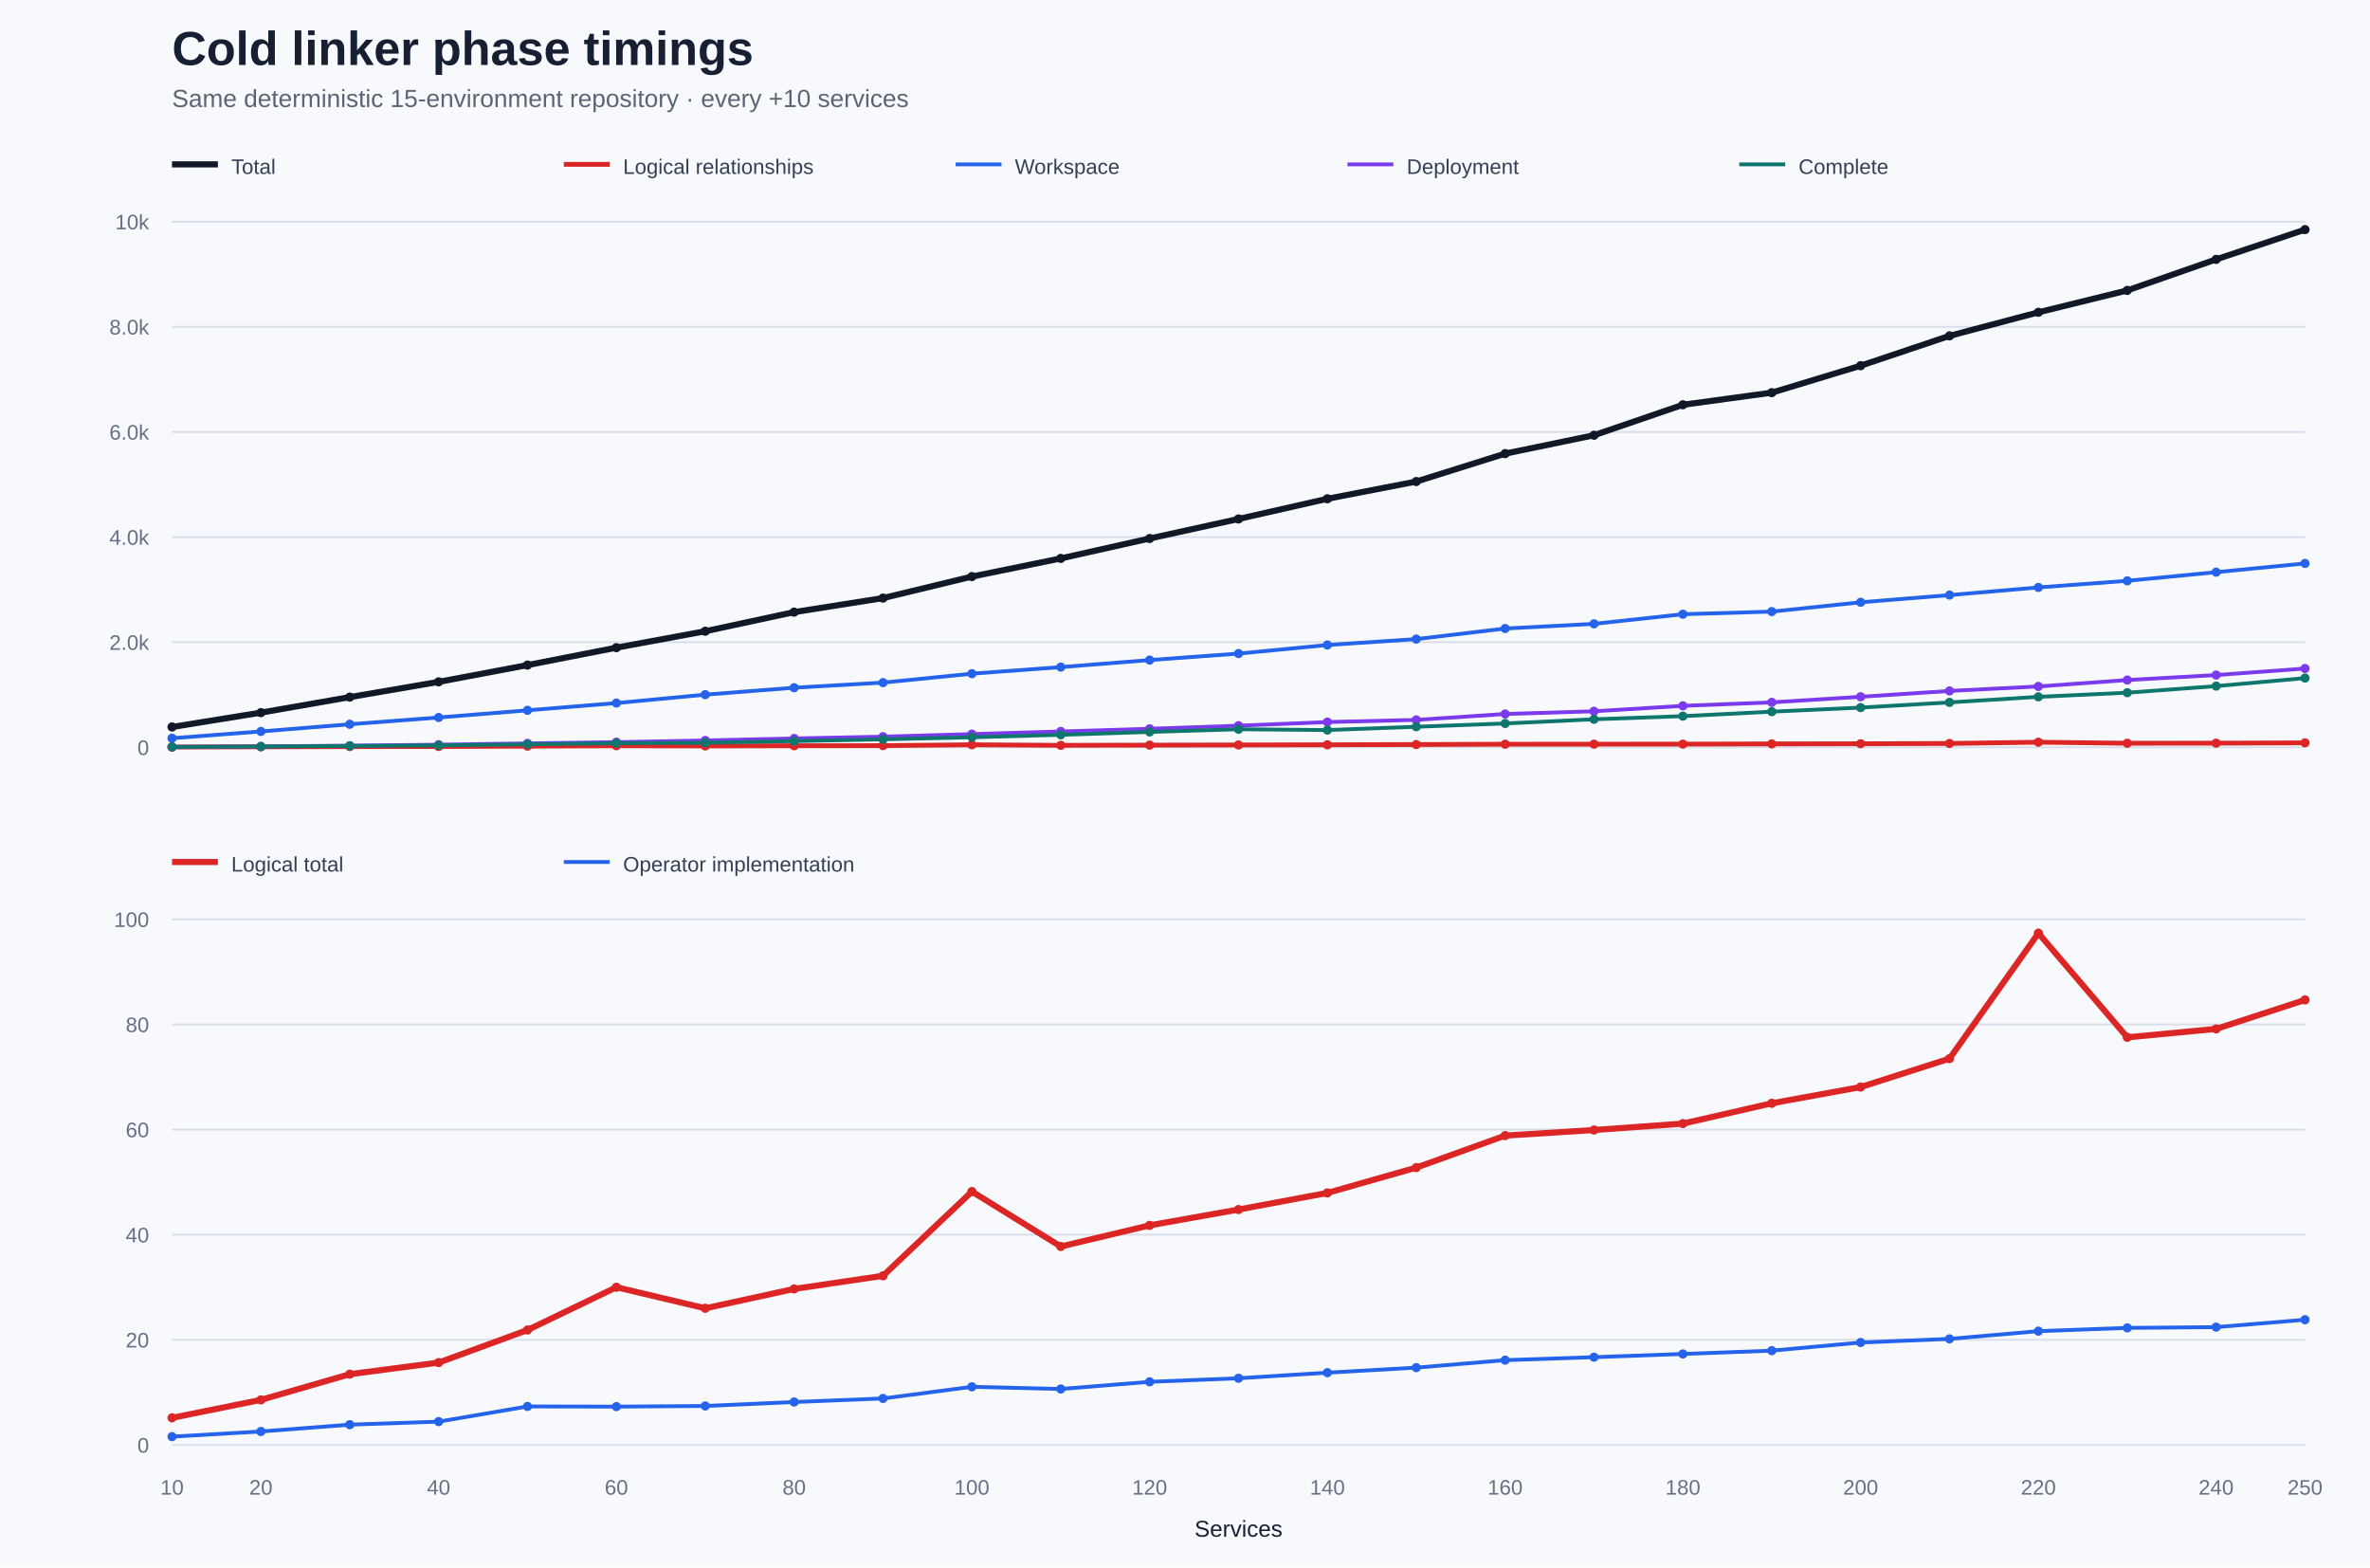
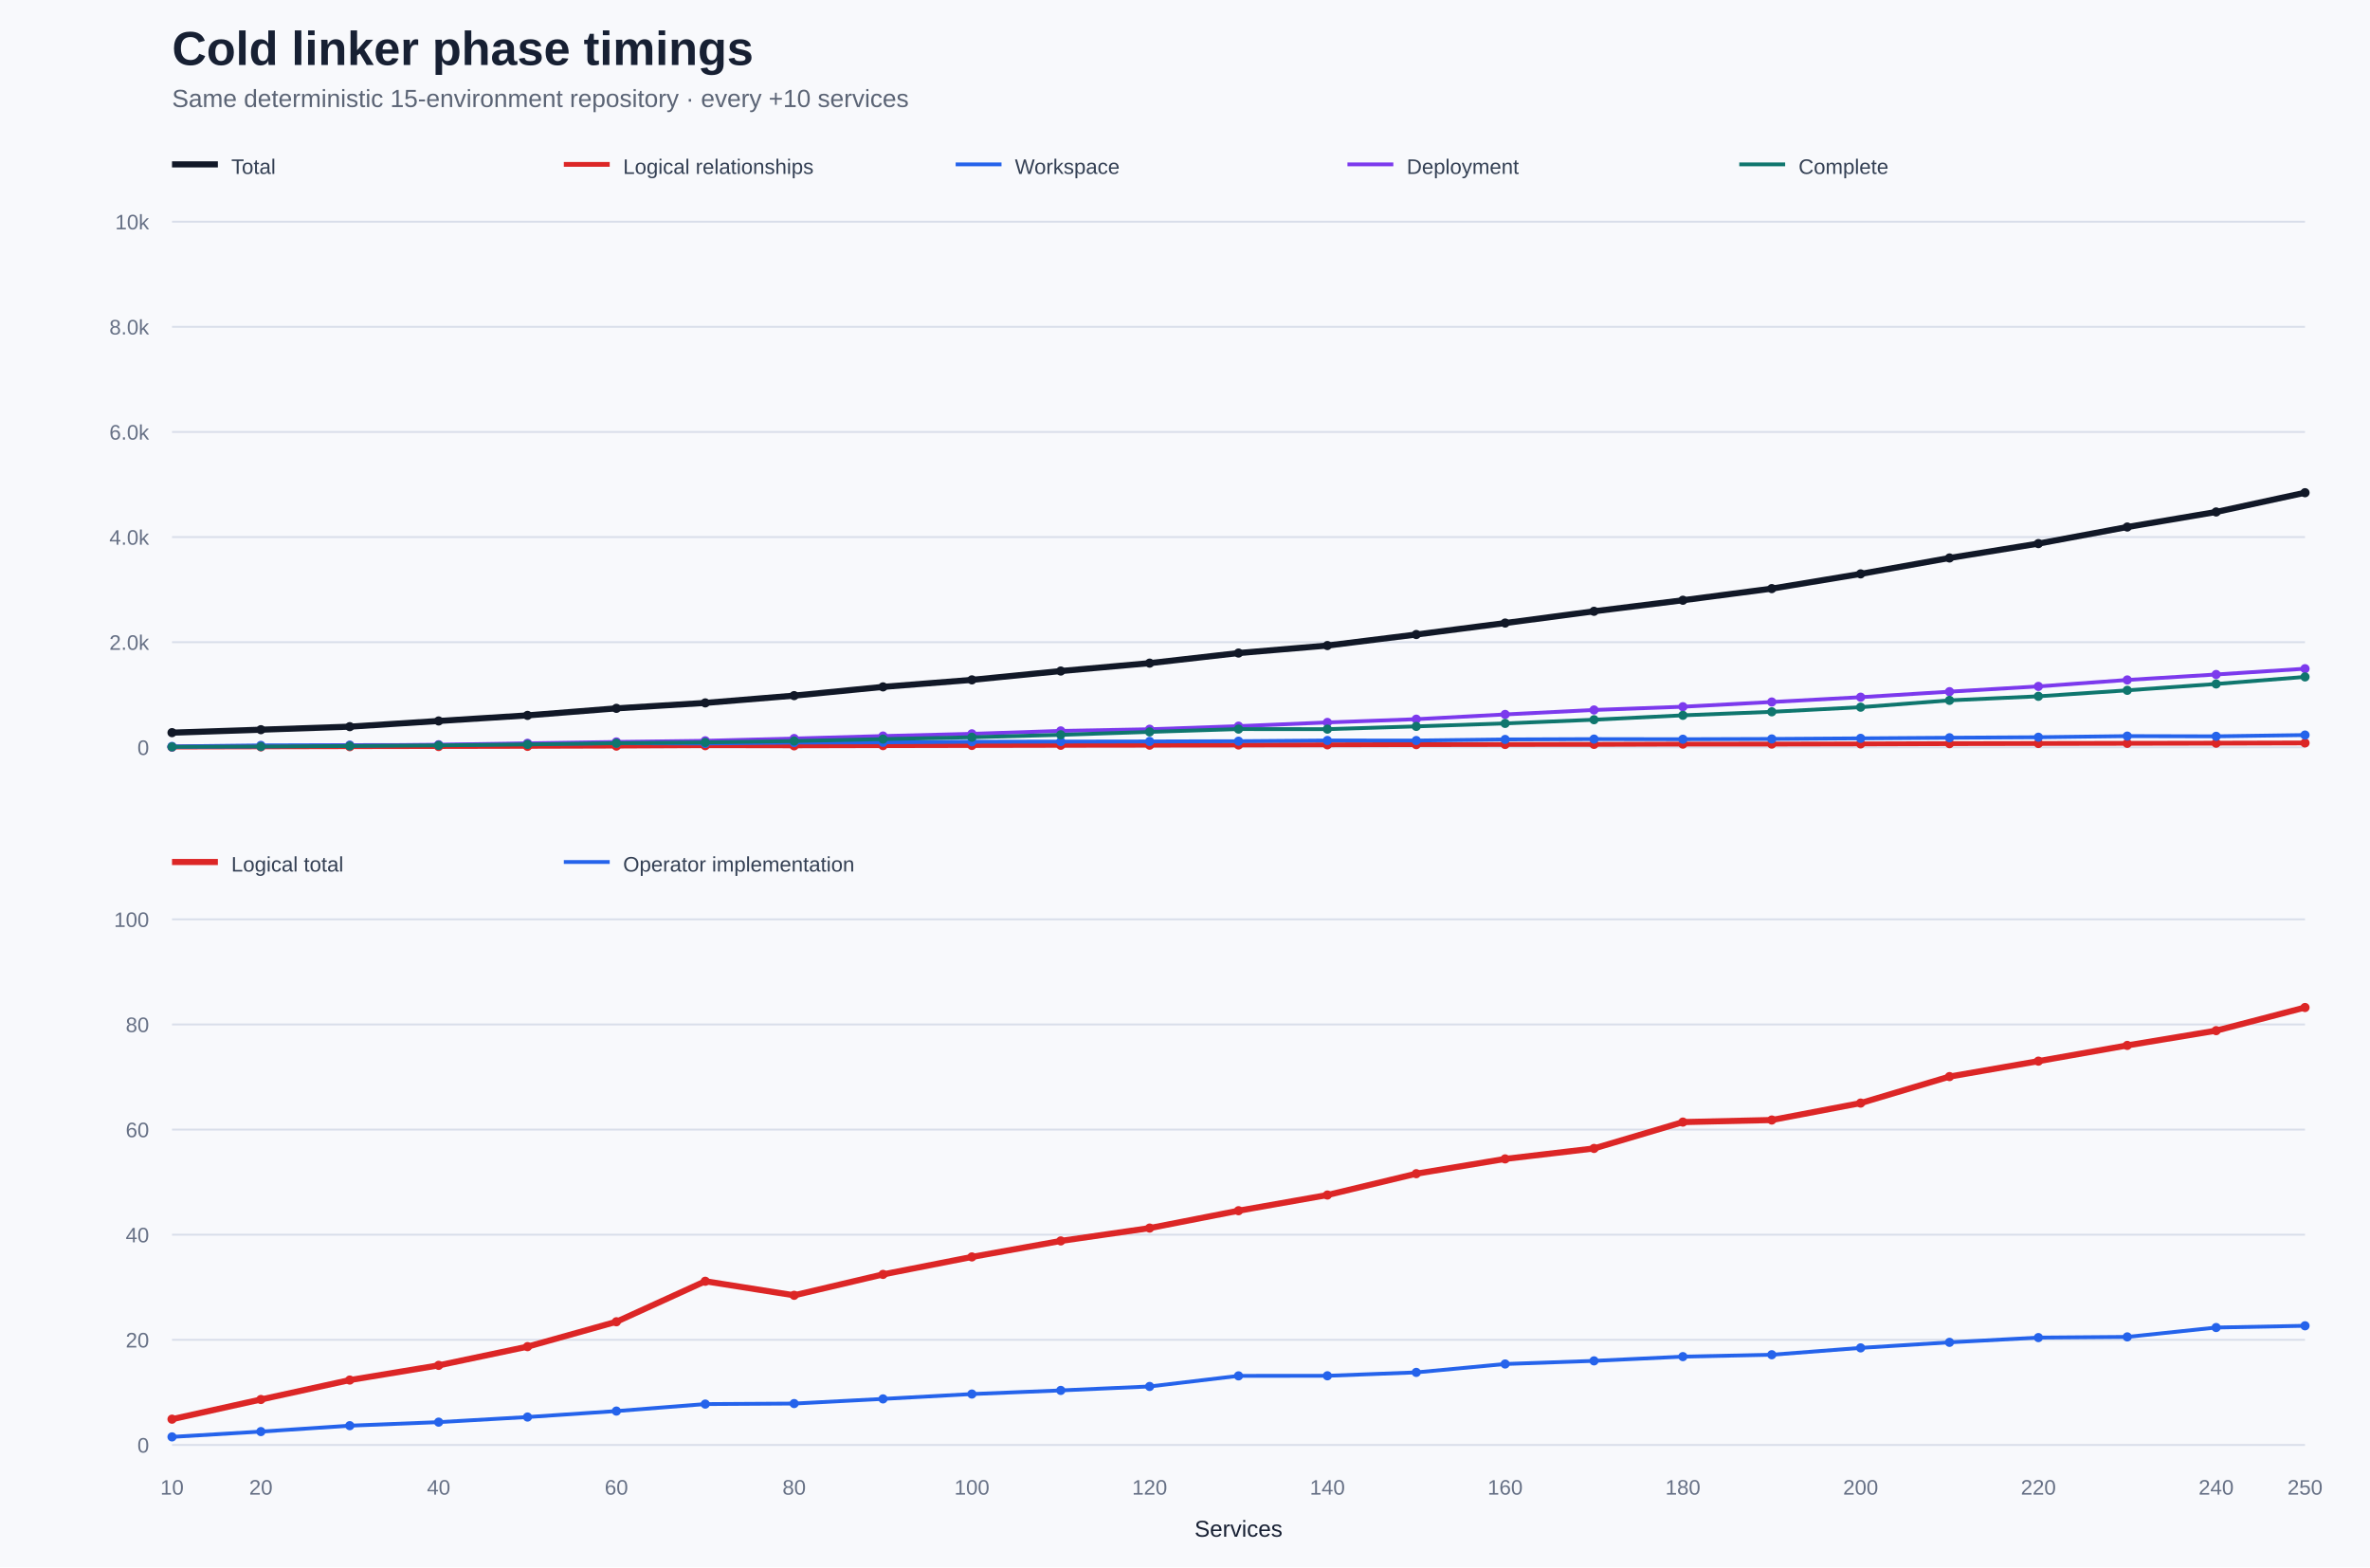
<svg xmlns="http://www.w3.org/2000/svg" width="1240" height="820" viewBox="0 0 1240 820" role="img" aria-labelledby="title description">
  <style>text{font-family:Arial,Helvetica,sans-serif;fill:#172033}.title{font-size:25px;font-weight:700}.subtitle{font-size:13px;fill:#5b6475}.legend{font-size:11px;fill:#344054}.tick{font-size:11px;fill:#667085}.grid{stroke:#d9deea;stroke-width:1}</style>
  <rect width="100%" height="100%" fill="#f8f9fc" />
  <text x="90" y="34" class="title">Cold linker phase timings</text>
  <text x="90" y="56" class="subtitle">Same deterministic 15-environment repository · every +10 services</text>
  <line x1="90" y1="391" x2="1206" y2="391" class="grid" />
  <text x="78" y="395" text-anchor="end" class="tick">0</text>
  <line x1="90" y1="336" x2="1206" y2="336" class="grid" />
  <text x="78" y="340" text-anchor="end" class="tick">2.0k</text>
  <line x1="90" y1="281" x2="1206" y2="281" class="grid" />
  <text x="78" y="285" text-anchor="end" class="tick">4.0k</text>
  <line x1="90" y1="226" x2="1206" y2="226" class="grid" />
  <text x="78" y="230" text-anchor="end" class="tick">6.0k</text>
  <line x1="90" y1="171" x2="1206" y2="171" class="grid" />
  <text x="78" y="175" text-anchor="end" class="tick">8.0k</text>
  <line x1="90" y1="116" x2="1206" y2="116" class="grid" />
  <text x="78" y="120" text-anchor="end" class="tick">10k</text>
-   <path d="M90.00,380.36 L136.50,372.85 L183.00,364.73 L229.50,356.75 L276.00,347.97 L322.50,338.86 L369.00,330.26 L415.50,320.26 L462.00,312.92 L508.50,301.67 L555.00,292.16 L601.50,281.74 L648.00,271.52 L694.50,260.96 L741.00,251.95 L787.50,237.34 L834.00,227.72 L880.50,211.78 L927.00,205.44 L973.50,191.33 L1020.00,175.72 L1066.50,163.40 L1113.00,151.95 L1159.50,135.71 L1206.00,120.14" fill="none" stroke="#111827" stroke-width="3.2" />
-   <circle cx="90.00" cy="380.36" r="2.4" fill="#111827" />
-   <circle cx="136.50" cy="372.85" r="2.4" fill="#111827" />
-   <circle cx="183.00" cy="364.73" r="2.4" fill="#111827" />
-   <circle cx="229.50" cy="356.75" r="2.4" fill="#111827" />
-   <circle cx="276.00" cy="347.97" r="2.4" fill="#111827" />
-   <circle cx="322.50" cy="338.86" r="2.4" fill="#111827" />
-   <circle cx="369.00" cy="330.26" r="2.4" fill="#111827" />
-   <circle cx="415.50" cy="320.26" r="2.4" fill="#111827" />
-   <circle cx="462.00" cy="312.92" r="2.4" fill="#111827" />
-   <circle cx="508.50" cy="301.67" r="2.4" fill="#111827" />
-   <circle cx="555.00" cy="292.16" r="2.4" fill="#111827" />
-   <circle cx="601.50" cy="281.74" r="2.4" fill="#111827" />
-   <circle cx="648.00" cy="271.52" r="2.4" fill="#111827" />
-   <circle cx="694.50" cy="260.96" r="2.4" fill="#111827" />
-   <circle cx="741.00" cy="251.95" r="2.4" fill="#111827" />
-   <circle cx="787.50" cy="237.34" r="2.4" fill="#111827" />
-   <circle cx="834.00" cy="227.72" r="2.4" fill="#111827" />
-   <circle cx="880.50" cy="211.78" r="2.4" fill="#111827" />
-   <circle cx="927.00" cy="205.44" r="2.4" fill="#111827" />
-   <circle cx="973.50" cy="191.33" r="2.4" fill="#111827" />
-   <circle cx="1020.00" cy="175.72" r="2.4" fill="#111827" />
-   <circle cx="1066.50" cy="163.40" r="2.4" fill="#111827" />
-   <circle cx="1113.00" cy="151.95" r="2.4" fill="#111827" />
-   <circle cx="1159.50" cy="135.71" r="2.4" fill="#111827" />
-   <circle cx="1206.00" cy="120.14" r="2.4" fill="#111827" />
+   <path d="M90.00,383.32 L136.50,381.78 L183.00,380.19 L229.50,377.21 L276.00,374.29 L322.50,370.61 L369.00,367.76 L415.50,363.95 L462.00,359.38 L508.50,355.71 L555.00,351.09 L601.50,346.96 L648.00,341.68 L694.50,337.75 L741.00,331.98 L787.50,325.98 L834.00,319.83 L880.50,314.05 L927.00,307.96 L973.50,300.26 L1020.00,291.93 L1066.50,284.41 L1113.00,275.74 L1159.50,267.86 L1206.00,257.79" fill="none" stroke="#111827" stroke-width="3.2" />
+   <circle cx="90.00" cy="383.32" r="2.4" fill="#111827" />
+   <circle cx="136.50" cy="381.78" r="2.4" fill="#111827" />
+   <circle cx="183.00" cy="380.19" r="2.4" fill="#111827" />
+   <circle cx="229.50" cy="377.21" r="2.4" fill="#111827" />
+   <circle cx="276.00" cy="374.29" r="2.4" fill="#111827" />
+   <circle cx="322.50" cy="370.61" r="2.4" fill="#111827" />
+   <circle cx="369.00" cy="367.76" r="2.4" fill="#111827" />
+   <circle cx="415.50" cy="363.95" r="2.4" fill="#111827" />
+   <circle cx="462.00" cy="359.38" r="2.4" fill="#111827" />
+   <circle cx="508.50" cy="355.71" r="2.4" fill="#111827" />
+   <circle cx="555.00" cy="351.09" r="2.4" fill="#111827" />
+   <circle cx="601.50" cy="346.96" r="2.4" fill="#111827" />
+   <circle cx="648.00" cy="341.68" r="2.4" fill="#111827" />
+   <circle cx="694.50" cy="337.75" r="2.4" fill="#111827" />
+   <circle cx="741.00" cy="331.98" r="2.4" fill="#111827" />
+   <circle cx="787.50" cy="325.98" r="2.4" fill="#111827" />
+   <circle cx="834.00" cy="319.83" r="2.4" fill="#111827" />
+   <circle cx="880.50" cy="314.05" r="2.4" fill="#111827" />
+   <circle cx="927.00" cy="307.96" r="2.4" fill="#111827" />
+   <circle cx="973.50" cy="300.26" r="2.4" fill="#111827" />
+   <circle cx="1020.00" cy="291.93" r="2.4" fill="#111827" />
+   <circle cx="1066.50" cy="284.41" r="2.4" fill="#111827" />
+   <circle cx="1113.00" cy="275.74" r="2.4" fill="#111827" />
+   <circle cx="1159.50" cy="267.86" r="2.4" fill="#111827" />
+   <circle cx="1206.00" cy="257.79" r="2.4" fill="#111827" />
  <line x1="90" y1="86" x2="114" y2="86" stroke="#111827" stroke-width="3.2" />
  <text x="121" y="91" class="legend">Total</text>
-   <path d="M90.00,390.86 L136.50,390.76 L183.00,390.63 L229.50,390.57 L276.00,390.40 L322.50,390.17 L369.00,390.28 L415.50,390.18 L462.00,390.12 L508.50,389.67 L555.00,389.96 L601.50,389.85 L648.00,389.77 L694.50,389.68 L741.00,389.55 L787.50,389.38 L834.00,389.35 L880.50,389.32 L927.00,389.21 L973.50,389.13 L1020.00,388.98 L1066.50,388.32 L1113.00,388.87 L1159.50,388.82 L1206.00,388.67" fill="none" stroke="#dc2626" stroke-width="2.5" />
-   <circle cx="90.00" cy="390.86" r="2.4" fill="#dc2626" />
+   <path d="M90.00,390.87 L136.50,390.76 L183.00,390.66 L229.50,390.58 L276.00,390.49 L322.50,390.36 L369.00,390.14 L415.50,390.22 L462.00,390.11 L508.50,390.02 L555.00,389.93 L601.50,389.87 L648.00,389.77 L694.50,389.69 L741.00,389.58 L787.50,389.50 L834.00,389.45 L880.50,389.31 L927.00,389.30 L973.50,389.21 L1020.00,389.07 L1066.50,388.99 L1113.00,388.91 L1159.50,388.83 L1206.00,388.71" fill="none" stroke="#dc2626" stroke-width="2.5" />
+   <circle cx="90.00" cy="390.87" r="2.4" fill="#dc2626" />
  <circle cx="136.50" cy="390.76" r="2.4" fill="#dc2626" />
-   <circle cx="183.00" cy="390.63" r="2.4" fill="#dc2626" />
-   <circle cx="229.50" cy="390.57" r="2.4" fill="#dc2626" />
-   <circle cx="276.00" cy="390.40" r="2.4" fill="#dc2626" />
-   <circle cx="322.50" cy="390.17" r="2.4" fill="#dc2626" />
-   <circle cx="369.00" cy="390.28" r="2.4" fill="#dc2626" />
-   <circle cx="415.50" cy="390.18" r="2.4" fill="#dc2626" />
-   <circle cx="462.00" cy="390.12" r="2.4" fill="#dc2626" />
-   <circle cx="508.50" cy="389.67" r="2.4" fill="#dc2626" />
-   <circle cx="555.00" cy="389.96" r="2.4" fill="#dc2626" />
-   <circle cx="601.50" cy="389.85" r="2.4" fill="#dc2626" />
+   <circle cx="183.00" cy="390.66" r="2.4" fill="#dc2626" />
+   <circle cx="229.50" cy="390.58" r="2.4" fill="#dc2626" />
+   <circle cx="276.00" cy="390.49" r="2.4" fill="#dc2626" />
+   <circle cx="322.50" cy="390.36" r="2.4" fill="#dc2626" />
+   <circle cx="369.00" cy="390.14" r="2.4" fill="#dc2626" />
+   <circle cx="415.50" cy="390.22" r="2.4" fill="#dc2626" />
+   <circle cx="462.00" cy="390.11" r="2.4" fill="#dc2626" />
+   <circle cx="508.50" cy="390.02" r="2.4" fill="#dc2626" />
+   <circle cx="555.00" cy="389.93" r="2.4" fill="#dc2626" />
+   <circle cx="601.50" cy="389.87" r="2.4" fill="#dc2626" />
  <circle cx="648.00" cy="389.77" r="2.4" fill="#dc2626" />
-   <circle cx="694.50" cy="389.68" r="2.4" fill="#dc2626" />
-   <circle cx="741.00" cy="389.55" r="2.4" fill="#dc2626" />
-   <circle cx="787.50" cy="389.38" r="2.4" fill="#dc2626" />
-   <circle cx="834.00" cy="389.35" r="2.4" fill="#dc2626" />
-   <circle cx="880.50" cy="389.32" r="2.4" fill="#dc2626" />
-   <circle cx="927.00" cy="389.21" r="2.4" fill="#dc2626" />
-   <circle cx="973.50" cy="389.13" r="2.4" fill="#dc2626" />
-   <circle cx="1020.00" cy="388.98" r="2.4" fill="#dc2626" />
-   <circle cx="1066.50" cy="388.32" r="2.4" fill="#dc2626" />
-   <circle cx="1113.00" cy="388.87" r="2.4" fill="#dc2626" />
-   <circle cx="1159.50" cy="388.82" r="2.4" fill="#dc2626" />
-   <circle cx="1206.00" cy="388.67" r="2.4" fill="#dc2626" />
+   <circle cx="694.50" cy="389.69" r="2.4" fill="#dc2626" />
+   <circle cx="741.00" cy="389.58" r="2.4" fill="#dc2626" />
+   <circle cx="787.50" cy="389.50" r="2.4" fill="#dc2626" />
+   <circle cx="834.00" cy="389.45" r="2.4" fill="#dc2626" />
+   <circle cx="880.50" cy="389.31" r="2.4" fill="#dc2626" />
+   <circle cx="927.00" cy="389.30" r="2.4" fill="#dc2626" />
+   <circle cx="973.50" cy="389.21" r="2.4" fill="#dc2626" />
+   <circle cx="1020.00" cy="389.07" r="2.4" fill="#dc2626" />
+   <circle cx="1066.50" cy="388.99" r="2.4" fill="#dc2626" />
+   <circle cx="1113.00" cy="388.91" r="2.4" fill="#dc2626" />
+   <circle cx="1159.50" cy="388.83" r="2.4" fill="#dc2626" />
+   <circle cx="1206.00" cy="388.71" r="2.4" fill="#dc2626" />
  <line x1="295" y1="86" x2="319" y2="86" stroke="#dc2626" stroke-width="2.5" />
  <text x="326" y="91" class="legend">Logical relationships</text>
-   <path d="M90.00,386.24 L136.50,382.69 L183.00,378.94 L229.50,375.39 L276.00,371.64 L322.50,367.84 L369.00,363.44 L415.50,359.81 L462.00,357.15 L508.50,352.47 L555.00,349.03 L601.50,345.35 L648.00,341.95 L694.50,337.47 L741.00,334.38 L787.50,328.84 L834.00,326.40 L880.50,321.36 L927.00,319.99 L973.50,315.12 L1020.00,311.35 L1066.50,307.34 L1113.00,303.88 L1159.50,299.36 L1206.00,294.79" fill="none" stroke="#2563eb" stroke-width="2" />
-   <circle cx="90.00" cy="386.24" r="2.4" fill="#2563eb" />
-   <circle cx="136.50" cy="382.69" r="2.4" fill="#2563eb" />
-   <circle cx="183.00" cy="378.94" r="2.4" fill="#2563eb" />
-   <circle cx="229.50" cy="375.39" r="2.4" fill="#2563eb" />
-   <circle cx="276.00" cy="371.64" r="2.4" fill="#2563eb" />
-   <circle cx="322.50" cy="367.84" r="2.4" fill="#2563eb" />
-   <circle cx="369.00" cy="363.44" r="2.4" fill="#2563eb" />
-   <circle cx="415.50" cy="359.81" r="2.4" fill="#2563eb" />
-   <circle cx="462.00" cy="357.15" r="2.4" fill="#2563eb" />
-   <circle cx="508.50" cy="352.47" r="2.4" fill="#2563eb" />
-   <circle cx="555.00" cy="349.03" r="2.4" fill="#2563eb" />
-   <circle cx="601.50" cy="345.35" r="2.4" fill="#2563eb" />
-   <circle cx="648.00" cy="341.95" r="2.4" fill="#2563eb" />
-   <circle cx="694.50" cy="337.47" r="2.4" fill="#2563eb" />
-   <circle cx="741.00" cy="334.38" r="2.4" fill="#2563eb" />
-   <circle cx="787.50" cy="328.84" r="2.4" fill="#2563eb" />
-   <circle cx="834.00" cy="326.40" r="2.4" fill="#2563eb" />
-   <circle cx="880.50" cy="321.36" r="2.4" fill="#2563eb" />
-   <circle cx="927.00" cy="319.99" r="2.4" fill="#2563eb" />
-   <circle cx="973.50" cy="315.12" r="2.4" fill="#2563eb" />
-   <circle cx="1020.00" cy="311.35" r="2.4" fill="#2563eb" />
-   <circle cx="1066.50" cy="307.34" r="2.4" fill="#2563eb" />
-   <circle cx="1113.00" cy="303.88" r="2.4" fill="#2563eb" />
-   <circle cx="1159.50" cy="299.36" r="2.4" fill="#2563eb" />
-   <circle cx="1206.00" cy="294.79" r="2.4" fill="#2563eb" />
+   <path d="M90.00,390.54 L136.50,389.99 L183.00,389.85 L229.50,389.83 L276.00,389.21 L322.50,388.80 L369.00,388.98 L415.50,388.51 L462.00,388.38 L508.50,388.09 L555.00,387.99 L601.50,387.92 L648.00,387.79 L694.50,387.42 L741.00,387.45 L787.50,386.88 L834.00,386.70 L880.50,386.77 L927.00,386.62 L973.50,386.31 L1020.00,385.99 L1066.50,385.72 L1113.00,385.13 L1159.50,385.24 L1206.00,384.58" fill="none" stroke="#2563eb" stroke-width="2" />
+   <circle cx="90.00" cy="390.54" r="2.4" fill="#2563eb" />
+   <circle cx="136.50" cy="389.99" r="2.4" fill="#2563eb" />
+   <circle cx="183.00" cy="389.85" r="2.4" fill="#2563eb" />
+   <circle cx="229.50" cy="389.83" r="2.4" fill="#2563eb" />
+   <circle cx="276.00" cy="389.21" r="2.4" fill="#2563eb" />
+   <circle cx="322.50" cy="388.80" r="2.4" fill="#2563eb" />
+   <circle cx="369.00" cy="388.98" r="2.4" fill="#2563eb" />
+   <circle cx="415.50" cy="388.51" r="2.4" fill="#2563eb" />
+   <circle cx="462.00" cy="388.38" r="2.4" fill="#2563eb" />
+   <circle cx="508.50" cy="388.09" r="2.4" fill="#2563eb" />
+   <circle cx="555.00" cy="387.99" r="2.4" fill="#2563eb" />
+   <circle cx="601.50" cy="387.92" r="2.4" fill="#2563eb" />
+   <circle cx="648.00" cy="387.79" r="2.4" fill="#2563eb" />
+   <circle cx="694.50" cy="387.42" r="2.4" fill="#2563eb" />
+   <circle cx="741.00" cy="387.45" r="2.4" fill="#2563eb" />
+   <circle cx="787.50" cy="386.88" r="2.4" fill="#2563eb" />
+   <circle cx="834.00" cy="386.70" r="2.4" fill="#2563eb" />
+   <circle cx="880.50" cy="386.77" r="2.4" fill="#2563eb" />
+   <circle cx="927.00" cy="386.62" r="2.4" fill="#2563eb" />
+   <circle cx="973.50" cy="386.31" r="2.4" fill="#2563eb" />
+   <circle cx="1020.00" cy="385.99" r="2.4" fill="#2563eb" />
+   <circle cx="1066.50" cy="385.72" r="2.4" fill="#2563eb" />
+   <circle cx="1113.00" cy="385.13" r="2.4" fill="#2563eb" />
+   <circle cx="1159.50" cy="385.24" r="2.4" fill="#2563eb" />
+   <circle cx="1206.00" cy="384.58" r="2.4" fill="#2563eb" />
  <line x1="500" y1="86" x2="524" y2="86" stroke="#2563eb" stroke-width="2" />
  <text x="531" y="91" class="legend">Workspace</text>
-   <path d="M90.00,390.80 L136.50,390.51 L183.00,390.14 L229.50,389.63 L276.00,388.94 L322.50,388.30 L369.00,387.41 L415.50,386.36 L462.00,385.43 L508.50,384.08 L555.00,382.71 L601.50,381.31 L648.00,379.67 L694.50,377.78 L741.00,376.65 L787.50,373.56 L834.00,372.15 L880.50,369.30 L927.00,367.48 L973.50,364.55 L1020.00,361.50 L1066.50,359.15 L1113.00,355.79 L1159.50,353.19 L1206.00,349.77" fill="none" stroke="#7c3aed" stroke-width="2" />
+   <path d="M90.00,390.80 L136.50,390.51 L183.00,390.10 L229.50,389.65 L276.00,388.91 L322.50,388.19 L369.00,387.59 L415.50,386.40 L462.00,385.10 L508.50,383.94 L555.00,382.41 L601.50,381.54 L648.00,379.92 L694.50,377.98 L741.00,376.28 L787.50,373.79 L834.00,371.46 L880.50,369.76 L927.00,367.29 L973.50,364.77 L1020.00,361.88 L1066.50,359.13 L1113.00,355.75 L1159.50,352.89 L1206.00,349.87" fill="none" stroke="#7c3aed" stroke-width="2" />
  <circle cx="90.00" cy="390.80" r="2.4" fill="#7c3aed" />
  <circle cx="136.50" cy="390.51" r="2.4" fill="#7c3aed" />
-   <circle cx="183.00" cy="390.14" r="2.4" fill="#7c3aed" />
-   <circle cx="229.50" cy="389.63" r="2.4" fill="#7c3aed" />
-   <circle cx="276.00" cy="388.94" r="2.4" fill="#7c3aed" />
-   <circle cx="322.50" cy="388.30" r="2.4" fill="#7c3aed" />
-   <circle cx="369.00" cy="387.41" r="2.4" fill="#7c3aed" />
-   <circle cx="415.50" cy="386.36" r="2.4" fill="#7c3aed" />
-   <circle cx="462.00" cy="385.43" r="2.4" fill="#7c3aed" />
-   <circle cx="508.50" cy="384.08" r="2.4" fill="#7c3aed" />
-   <circle cx="555.00" cy="382.71" r="2.4" fill="#7c3aed" />
-   <circle cx="601.50" cy="381.31" r="2.4" fill="#7c3aed" />
-   <circle cx="648.00" cy="379.67" r="2.4" fill="#7c3aed" />
-   <circle cx="694.50" cy="377.78" r="2.4" fill="#7c3aed" />
-   <circle cx="741.00" cy="376.65" r="2.4" fill="#7c3aed" />
-   <circle cx="787.50" cy="373.56" r="2.4" fill="#7c3aed" />
-   <circle cx="834.00" cy="372.15" r="2.4" fill="#7c3aed" />
-   <circle cx="880.50" cy="369.30" r="2.4" fill="#7c3aed" />
-   <circle cx="927.00" cy="367.48" r="2.4" fill="#7c3aed" />
-   <circle cx="973.50" cy="364.55" r="2.4" fill="#7c3aed" />
-   <circle cx="1020.00" cy="361.50" r="2.4" fill="#7c3aed" />
-   <circle cx="1066.50" cy="359.15" r="2.4" fill="#7c3aed" />
-   <circle cx="1113.00" cy="355.79" r="2.4" fill="#7c3aed" />
-   <circle cx="1159.50" cy="353.19" r="2.4" fill="#7c3aed" />
-   <circle cx="1206.00" cy="349.77" r="2.4" fill="#7c3aed" />
+   <circle cx="183.00" cy="390.10" r="2.4" fill="#7c3aed" />
+   <circle cx="229.50" cy="389.65" r="2.4" fill="#7c3aed" />
+   <circle cx="276.00" cy="388.91" r="2.4" fill="#7c3aed" />
+   <circle cx="322.50" cy="388.19" r="2.4" fill="#7c3aed" />
+   <circle cx="369.00" cy="387.59" r="2.4" fill="#7c3aed" />
+   <circle cx="415.50" cy="386.40" r="2.4" fill="#7c3aed" />
+   <circle cx="462.00" cy="385.10" r="2.4" fill="#7c3aed" />
+   <circle cx="508.50" cy="383.94" r="2.4" fill="#7c3aed" />
+   <circle cx="555.00" cy="382.41" r="2.4" fill="#7c3aed" />
+   <circle cx="601.50" cy="381.54" r="2.4" fill="#7c3aed" />
+   <circle cx="648.00" cy="379.92" r="2.4" fill="#7c3aed" />
+   <circle cx="694.50" cy="377.98" r="2.4" fill="#7c3aed" />
+   <circle cx="741.00" cy="376.28" r="2.4" fill="#7c3aed" />
+   <circle cx="787.50" cy="373.79" r="2.4" fill="#7c3aed" />
+   <circle cx="834.00" cy="371.46" r="2.4" fill="#7c3aed" />
+   <circle cx="880.50" cy="369.76" r="2.4" fill="#7c3aed" />
+   <circle cx="927.00" cy="367.29" r="2.4" fill="#7c3aed" />
+   <circle cx="973.50" cy="364.77" r="2.4" fill="#7c3aed" />
+   <circle cx="1020.00" cy="361.88" r="2.4" fill="#7c3aed" />
+   <circle cx="1066.50" cy="359.13" r="2.4" fill="#7c3aed" />
+   <circle cx="1113.00" cy="355.75" r="2.4" fill="#7c3aed" />
+   <circle cx="1159.50" cy="352.89" r="2.4" fill="#7c3aed" />
+   <circle cx="1206.00" cy="349.87" r="2.4" fill="#7c3aed" />
  <line x1="705" y1="86" x2="729" y2="86" stroke="#7c3aed" stroke-width="2" />
  <text x="736" y="91" class="legend">Deployment</text>
-   <path d="M90.00,390.78 L136.50,390.57 L183.00,390.27 L229.50,390.00 L276.00,389.41 L322.50,388.87 L369.00,388.59 L415.50,387.75 L462.00,386.82 L508.50,385.75 L555.00,384.45 L601.50,382.96 L648.00,381.54 L694.50,381.97 L741.00,380.25 L787.50,378.52 L834.00,376.33 L880.50,374.70 L927.00,372.35 L973.50,370.21 L1020.00,367.50 L1066.50,364.59 L1113.00,362.42 L1159.50,358.97 L1206.00,354.78" fill="none" stroke="#0f766e" stroke-width="2" />
-   <circle cx="90.00" cy="390.78" r="2.4" fill="#0f766e" />
+   <path d="M90.00,390.77 L136.50,390.57 L183.00,390.29 L229.50,389.97 L276.00,389.48 L322.50,388.83 L369.00,388.44 L415.50,387.71 L462.00,386.70 L508.50,385.73 L555.00,384.46 L601.50,382.93 L648.00,381.46 L694.50,381.49 L741.00,380.05 L787.50,378.49 L834.00,376.56 L880.50,374.26 L927.00,372.42 L973.50,370.00 L1020.00,366.43 L1066.50,364.31 L1113.00,361.18 L1159.50,357.85 L1206.00,354.16" fill="none" stroke="#0f766e" stroke-width="2" />
+   <circle cx="90.00" cy="390.77" r="2.4" fill="#0f766e" />
  <circle cx="136.50" cy="390.57" r="2.4" fill="#0f766e" />
-   <circle cx="183.00" cy="390.27" r="2.4" fill="#0f766e" />
-   <circle cx="229.50" cy="390.00" r="2.4" fill="#0f766e" />
-   <circle cx="276.00" cy="389.41" r="2.4" fill="#0f766e" />
-   <circle cx="322.50" cy="388.87" r="2.4" fill="#0f766e" />
-   <circle cx="369.00" cy="388.59" r="2.4" fill="#0f766e" />
-   <circle cx="415.50" cy="387.75" r="2.4" fill="#0f766e" />
-   <circle cx="462.00" cy="386.82" r="2.4" fill="#0f766e" />
-   <circle cx="508.50" cy="385.75" r="2.4" fill="#0f766e" />
-   <circle cx="555.00" cy="384.45" r="2.4" fill="#0f766e" />
-   <circle cx="601.50" cy="382.96" r="2.4" fill="#0f766e" />
-   <circle cx="648.00" cy="381.54" r="2.4" fill="#0f766e" />
-   <circle cx="694.50" cy="381.97" r="2.4" fill="#0f766e" />
-   <circle cx="741.00" cy="380.25" r="2.4" fill="#0f766e" />
-   <circle cx="787.50" cy="378.52" r="2.4" fill="#0f766e" />
-   <circle cx="834.00" cy="376.33" r="2.4" fill="#0f766e" />
-   <circle cx="880.50" cy="374.70" r="2.4" fill="#0f766e" />
-   <circle cx="927.00" cy="372.35" r="2.4" fill="#0f766e" />
-   <circle cx="973.50" cy="370.21" r="2.4" fill="#0f766e" />
-   <circle cx="1020.00" cy="367.50" r="2.4" fill="#0f766e" />
-   <circle cx="1066.50" cy="364.59" r="2.4" fill="#0f766e" />
-   <circle cx="1113.00" cy="362.42" r="2.4" fill="#0f766e" />
-   <circle cx="1159.50" cy="358.97" r="2.4" fill="#0f766e" />
-   <circle cx="1206.00" cy="354.78" r="2.4" fill="#0f766e" />
+   <circle cx="183.00" cy="390.29" r="2.4" fill="#0f766e" />
+   <circle cx="229.50" cy="389.97" r="2.4" fill="#0f766e" />
+   <circle cx="276.00" cy="389.48" r="2.4" fill="#0f766e" />
+   <circle cx="322.50" cy="388.83" r="2.4" fill="#0f766e" />
+   <circle cx="369.00" cy="388.44" r="2.4" fill="#0f766e" />
+   <circle cx="415.50" cy="387.71" r="2.4" fill="#0f766e" />
+   <circle cx="462.00" cy="386.70" r="2.4" fill="#0f766e" />
+   <circle cx="508.50" cy="385.73" r="2.4" fill="#0f766e" />
+   <circle cx="555.00" cy="384.46" r="2.4" fill="#0f766e" />
+   <circle cx="601.50" cy="382.93" r="2.4" fill="#0f766e" />
+   <circle cx="648.00" cy="381.46" r="2.4" fill="#0f766e" />
+   <circle cx="694.50" cy="381.49" r="2.4" fill="#0f766e" />
+   <circle cx="741.00" cy="380.05" r="2.4" fill="#0f766e" />
+   <circle cx="787.50" cy="378.49" r="2.4" fill="#0f766e" />
+   <circle cx="834.00" cy="376.56" r="2.4" fill="#0f766e" />
+   <circle cx="880.50" cy="374.26" r="2.4" fill="#0f766e" />
+   <circle cx="927.00" cy="372.42" r="2.4" fill="#0f766e" />
+   <circle cx="973.50" cy="370.00" r="2.4" fill="#0f766e" />
+   <circle cx="1020.00" cy="366.43" r="2.4" fill="#0f766e" />
+   <circle cx="1066.50" cy="364.31" r="2.4" fill="#0f766e" />
+   <circle cx="1113.00" cy="361.18" r="2.4" fill="#0f766e" />
+   <circle cx="1159.50" cy="357.85" r="2.4" fill="#0f766e" />
+   <circle cx="1206.00" cy="354.16" r="2.4" fill="#0f766e" />
  <line x1="910" y1="86" x2="934" y2="86" stroke="#0f766e" stroke-width="2" />
  <text x="941" y="91" class="legend">Complete</text>
  <line x1="90" y1="756" x2="1206" y2="756" class="grid" />
  <text x="78" y="760" text-anchor="end" class="tick">0</text>
  <line x1="90" y1="701" x2="1206" y2="701" class="grid" />
  <text x="78" y="705" text-anchor="end" class="tick">20</text>
  <line x1="90" y1="646" x2="1206" y2="646" class="grid" />
  <text x="78" y="650" text-anchor="end" class="tick">40</text>
  <line x1="90" y1="591" x2="1206" y2="591" class="grid" />
  <text x="78" y="595" text-anchor="end" class="tick">60</text>
  <line x1="90" y1="536" x2="1206" y2="536" class="grid" />
  <text x="78" y="540" text-anchor="end" class="tick">80</text>
  <line x1="90" y1="481" x2="1206" y2="481" class="grid" />
  <text x="78" y="485" text-anchor="end" class="tick">100</text>
-   <path d="M90.00,741.81 L136.50,732.42 L183.00,718.97 L229.50,712.91 L276.00,695.87 L322.50,673.49 L369.00,684.50 L415.50,674.37 L462.00,667.51 L508.50,623.43 L555.00,652.18 L601.50,641.10 L648.00,632.83 L694.50,624.14 L741.00,610.90 L787.50,594.15 L834.00,591.23 L880.50,587.87 L927.00,577.24 L973.50,568.75 L1020.00,553.87 L1066.50,488.25 L1113.00,542.74 L1159.50,538.33 L1206.00,523.16" fill="none" stroke="#dc2626" stroke-width="3.2" />
-   <circle cx="90.00" cy="741.81" r="2.4" fill="#dc2626" />
-   <circle cx="136.50" cy="732.42" r="2.4" fill="#dc2626" />
-   <circle cx="183.00" cy="718.97" r="2.4" fill="#dc2626" />
-   <circle cx="229.50" cy="712.91" r="2.4" fill="#dc2626" />
-   <circle cx="276.00" cy="695.87" r="2.4" fill="#dc2626" />
-   <circle cx="322.50" cy="673.49" r="2.4" fill="#dc2626" />
-   <circle cx="369.00" cy="684.50" r="2.4" fill="#dc2626" />
-   <circle cx="415.50" cy="674.37" r="2.4" fill="#dc2626" />
-   <circle cx="462.00" cy="667.51" r="2.4" fill="#dc2626" />
-   <circle cx="508.50" cy="623.43" r="2.4" fill="#dc2626" />
-   <circle cx="555.00" cy="652.18" r="2.4" fill="#dc2626" />
-   <circle cx="601.50" cy="641.10" r="2.4" fill="#dc2626" />
-   <circle cx="648.00" cy="632.83" r="2.4" fill="#dc2626" />
-   <circle cx="694.50" cy="624.14" r="2.4" fill="#dc2626" />
-   <circle cx="741.00" cy="610.90" r="2.4" fill="#dc2626" />
-   <circle cx="787.50" cy="594.15" r="2.4" fill="#dc2626" />
-   <circle cx="834.00" cy="591.23" r="2.4" fill="#dc2626" />
-   <circle cx="880.50" cy="587.87" r="2.4" fill="#dc2626" />
-   <circle cx="927.00" cy="577.24" r="2.4" fill="#dc2626" />
-   <circle cx="973.50" cy="568.75" r="2.4" fill="#dc2626" />
-   <circle cx="1020.00" cy="553.87" r="2.4" fill="#dc2626" />
-   <circle cx="1066.50" cy="488.25" r="2.4" fill="#dc2626" />
-   <circle cx="1113.00" cy="542.74" r="2.4" fill="#dc2626" />
-   <circle cx="1159.50" cy="538.33" r="2.4" fill="#dc2626" />
-   <circle cx="1206.00" cy="523.16" r="2.4" fill="#dc2626" />
+   <path d="M90.00,742.52 L136.50,732.22 L183.00,722.05 L229.50,714.36 L276.00,704.57 L322.50,691.55 L369.00,670.36 L415.50,677.71 L462.00,666.77 L508.50,657.63 L555.00,649.26 L601.50,642.54 L648.00,633.45 L694.50,625.24 L741.00,614.08 L787.50,606.34 L834.00,600.87 L880.50,587.08 L927.00,586.00 L973.50,577.14 L1020.00,563.27 L1066.50,555.19 L1113.00,546.96 L1159.50,539.24 L1206.00,527.13" fill="none" stroke="#dc2626" stroke-width="3.2" />
+   <circle cx="90.00" cy="742.52" r="2.4" fill="#dc2626" />
+   <circle cx="136.50" cy="732.22" r="2.4" fill="#dc2626" />
+   <circle cx="183.00" cy="722.05" r="2.4" fill="#dc2626" />
+   <circle cx="229.50" cy="714.36" r="2.4" fill="#dc2626" />
+   <circle cx="276.00" cy="704.57" r="2.4" fill="#dc2626" />
+   <circle cx="322.50" cy="691.55" r="2.4" fill="#dc2626" />
+   <circle cx="369.00" cy="670.36" r="2.4" fill="#dc2626" />
+   <circle cx="415.50" cy="677.71" r="2.4" fill="#dc2626" />
+   <circle cx="462.00" cy="666.77" r="2.4" fill="#dc2626" />
+   <circle cx="508.50" cy="657.63" r="2.4" fill="#dc2626" />
+   <circle cx="555.00" cy="649.26" r="2.4" fill="#dc2626" />
+   <circle cx="601.50" cy="642.54" r="2.4" fill="#dc2626" />
+   <circle cx="648.00" cy="633.45" r="2.4" fill="#dc2626" />
+   <circle cx="694.50" cy="625.24" r="2.4" fill="#dc2626" />
+   <circle cx="741.00" cy="614.08" r="2.4" fill="#dc2626" />
+   <circle cx="787.50" cy="606.34" r="2.4" fill="#dc2626" />
+   <circle cx="834.00" cy="600.87" r="2.4" fill="#dc2626" />
+   <circle cx="880.50" cy="587.08" r="2.4" fill="#dc2626" />
+   <circle cx="927.00" cy="586.00" r="2.4" fill="#dc2626" />
+   <circle cx="973.50" cy="577.14" r="2.4" fill="#dc2626" />
+   <circle cx="1020.00" cy="563.27" r="2.4" fill="#dc2626" />
+   <circle cx="1066.50" cy="555.19" r="2.4" fill="#dc2626" />
+   <circle cx="1113.00" cy="546.96" r="2.4" fill="#dc2626" />
+   <circle cx="1159.50" cy="539.24" r="2.4" fill="#dc2626" />
+   <circle cx="1206.00" cy="527.13" r="2.4" fill="#dc2626" />
  <line x1="90" y1="451" x2="114" y2="451" stroke="#dc2626" stroke-width="3.2" />
  <text x="121" y="456" class="legend">Logical total</text>
-   <path d="M90.00,751.65 L136.50,748.95 L183.00,745.39 L229.50,743.80 L276.00,735.85 L322.50,735.95 L369.00,735.61 L415.50,733.55 L462.00,731.68 L508.50,725.59 L555.00,726.73 L601.50,722.98 L648.00,721.10 L694.50,718.19 L741.00,715.55 L787.50,711.64 L834.00,710.08 L880.50,708.40 L927.00,706.67 L973.50,702.40 L1020.00,700.51 L1066.50,696.46 L1113.00,694.76 L1159.50,694.36 L1206.00,690.49" fill="none" stroke="#2563eb" stroke-width="2" />
-   <circle cx="90.00" cy="751.65" r="2.4" fill="#2563eb" />
-   <circle cx="136.50" cy="748.95" r="2.4" fill="#2563eb" />
-   <circle cx="183.00" cy="745.39" r="2.4" fill="#2563eb" />
-   <circle cx="229.50" cy="743.80" r="2.4" fill="#2563eb" />
-   <circle cx="276.00" cy="735.85" r="2.4" fill="#2563eb" />
-   <circle cx="322.50" cy="735.95" r="2.4" fill="#2563eb" />
-   <circle cx="369.00" cy="735.61" r="2.4" fill="#2563eb" />
-   <circle cx="415.50" cy="733.55" r="2.4" fill="#2563eb" />
-   <circle cx="462.00" cy="731.68" r="2.4" fill="#2563eb" />
-   <circle cx="508.50" cy="725.59" r="2.4" fill="#2563eb" />
-   <circle cx="555.00" cy="726.73" r="2.4" fill="#2563eb" />
-   <circle cx="601.50" cy="722.98" r="2.4" fill="#2563eb" />
-   <circle cx="648.00" cy="721.10" r="2.4" fill="#2563eb" />
-   <circle cx="694.50" cy="718.19" r="2.4" fill="#2563eb" />
-   <circle cx="741.00" cy="715.55" r="2.4" fill="#2563eb" />
-   <circle cx="787.50" cy="711.64" r="2.4" fill="#2563eb" />
-   <circle cx="834.00" cy="710.08" r="2.4" fill="#2563eb" />
-   <circle cx="880.50" cy="708.40" r="2.4" fill="#2563eb" />
-   <circle cx="927.00" cy="706.67" r="2.4" fill="#2563eb" />
-   <circle cx="973.50" cy="702.40" r="2.4" fill="#2563eb" />
-   <circle cx="1020.00" cy="700.51" r="2.4" fill="#2563eb" />
-   <circle cx="1066.50" cy="696.46" r="2.4" fill="#2563eb" />
-   <circle cx="1113.00" cy="694.76" r="2.4" fill="#2563eb" />
-   <circle cx="1159.50" cy="694.36" r="2.4" fill="#2563eb" />
-   <circle cx="1206.00" cy="690.49" r="2.4" fill="#2563eb" />
+   <path d="M90.00,751.79 L136.50,749.01 L183.00,745.92 L229.50,744.07 L276.00,741.40 L322.50,738.28 L369.00,734.62 L415.50,734.35 L462.00,731.91 L508.50,729.37 L555.00,727.47 L601.50,725.40 L648.00,719.86 L694.50,719.82 L741.00,718.04 L787.50,713.65 L834.00,712.01 L880.50,709.79 L927.00,708.80 L973.50,705.22 L1020.00,702.32 L1066.50,699.83 L1113.00,699.47 L1159.50,694.57 L1206.00,693.66" fill="none" stroke="#2563eb" stroke-width="2" />
+   <circle cx="90.00" cy="751.79" r="2.4" fill="#2563eb" />
+   <circle cx="136.50" cy="749.01" r="2.4" fill="#2563eb" />
+   <circle cx="183.00" cy="745.92" r="2.4" fill="#2563eb" />
+   <circle cx="229.50" cy="744.07" r="2.4" fill="#2563eb" />
+   <circle cx="276.00" cy="741.40" r="2.4" fill="#2563eb" />
+   <circle cx="322.50" cy="738.28" r="2.4" fill="#2563eb" />
+   <circle cx="369.00" cy="734.62" r="2.4" fill="#2563eb" />
+   <circle cx="415.50" cy="734.35" r="2.4" fill="#2563eb" />
+   <circle cx="462.00" cy="731.91" r="2.4" fill="#2563eb" />
+   <circle cx="508.50" cy="729.37" r="2.4" fill="#2563eb" />
+   <circle cx="555.00" cy="727.47" r="2.4" fill="#2563eb" />
+   <circle cx="601.50" cy="725.40" r="2.4" fill="#2563eb" />
+   <circle cx="648.00" cy="719.86" r="2.4" fill="#2563eb" />
+   <circle cx="694.50" cy="719.82" r="2.4" fill="#2563eb" />
+   <circle cx="741.00" cy="718.04" r="2.4" fill="#2563eb" />
+   <circle cx="787.50" cy="713.65" r="2.4" fill="#2563eb" />
+   <circle cx="834.00" cy="712.01" r="2.4" fill="#2563eb" />
+   <circle cx="880.50" cy="709.79" r="2.4" fill="#2563eb" />
+   <circle cx="927.00" cy="708.80" r="2.4" fill="#2563eb" />
+   <circle cx="973.50" cy="705.22" r="2.4" fill="#2563eb" />
+   <circle cx="1020.00" cy="702.32" r="2.4" fill="#2563eb" />
+   <circle cx="1066.50" cy="699.83" r="2.4" fill="#2563eb" />
+   <circle cx="1113.00" cy="699.47" r="2.4" fill="#2563eb" />
+   <circle cx="1159.50" cy="694.57" r="2.4" fill="#2563eb" />
+   <circle cx="1206.00" cy="693.66" r="2.4" fill="#2563eb" />
  <line x1="295" y1="451" x2="319" y2="451" stroke="#2563eb" stroke-width="2" />
  <text x="326" y="456" class="legend">Operator implementation</text>
  <text x="90" y="782" text-anchor="middle" class="tick">10</text>
  <text x="136.5" y="782" text-anchor="middle" class="tick">20</text>
  <text x="229.5" y="782" text-anchor="middle" class="tick">40</text>
  <text x="322.5" y="782" text-anchor="middle" class="tick">60</text>
  <text x="415.5" y="782" text-anchor="middle" class="tick">80</text>
  <text x="508.5" y="782" text-anchor="middle" class="tick">100</text>
  <text x="601.5" y="782" text-anchor="middle" class="tick">120</text>
  <text x="694.5" y="782" text-anchor="middle" class="tick">140</text>
  <text x="787.5" y="782" text-anchor="middle" class="tick">160</text>
  <text x="880.5" y="782" text-anchor="middle" class="tick">180</text>
  <text x="973.5" y="782" text-anchor="middle" class="tick">200</text>
  <text x="1066.5" y="782" text-anchor="middle" class="tick">220</text>
  <text x="1159.5" y="782" text-anchor="middle" class="tick">240</text>
  <text x="1206" y="782" text-anchor="middle" class="tick">250</text>
  <text x="648" y="804" text-anchor="middle">Services</text>
</svg>
